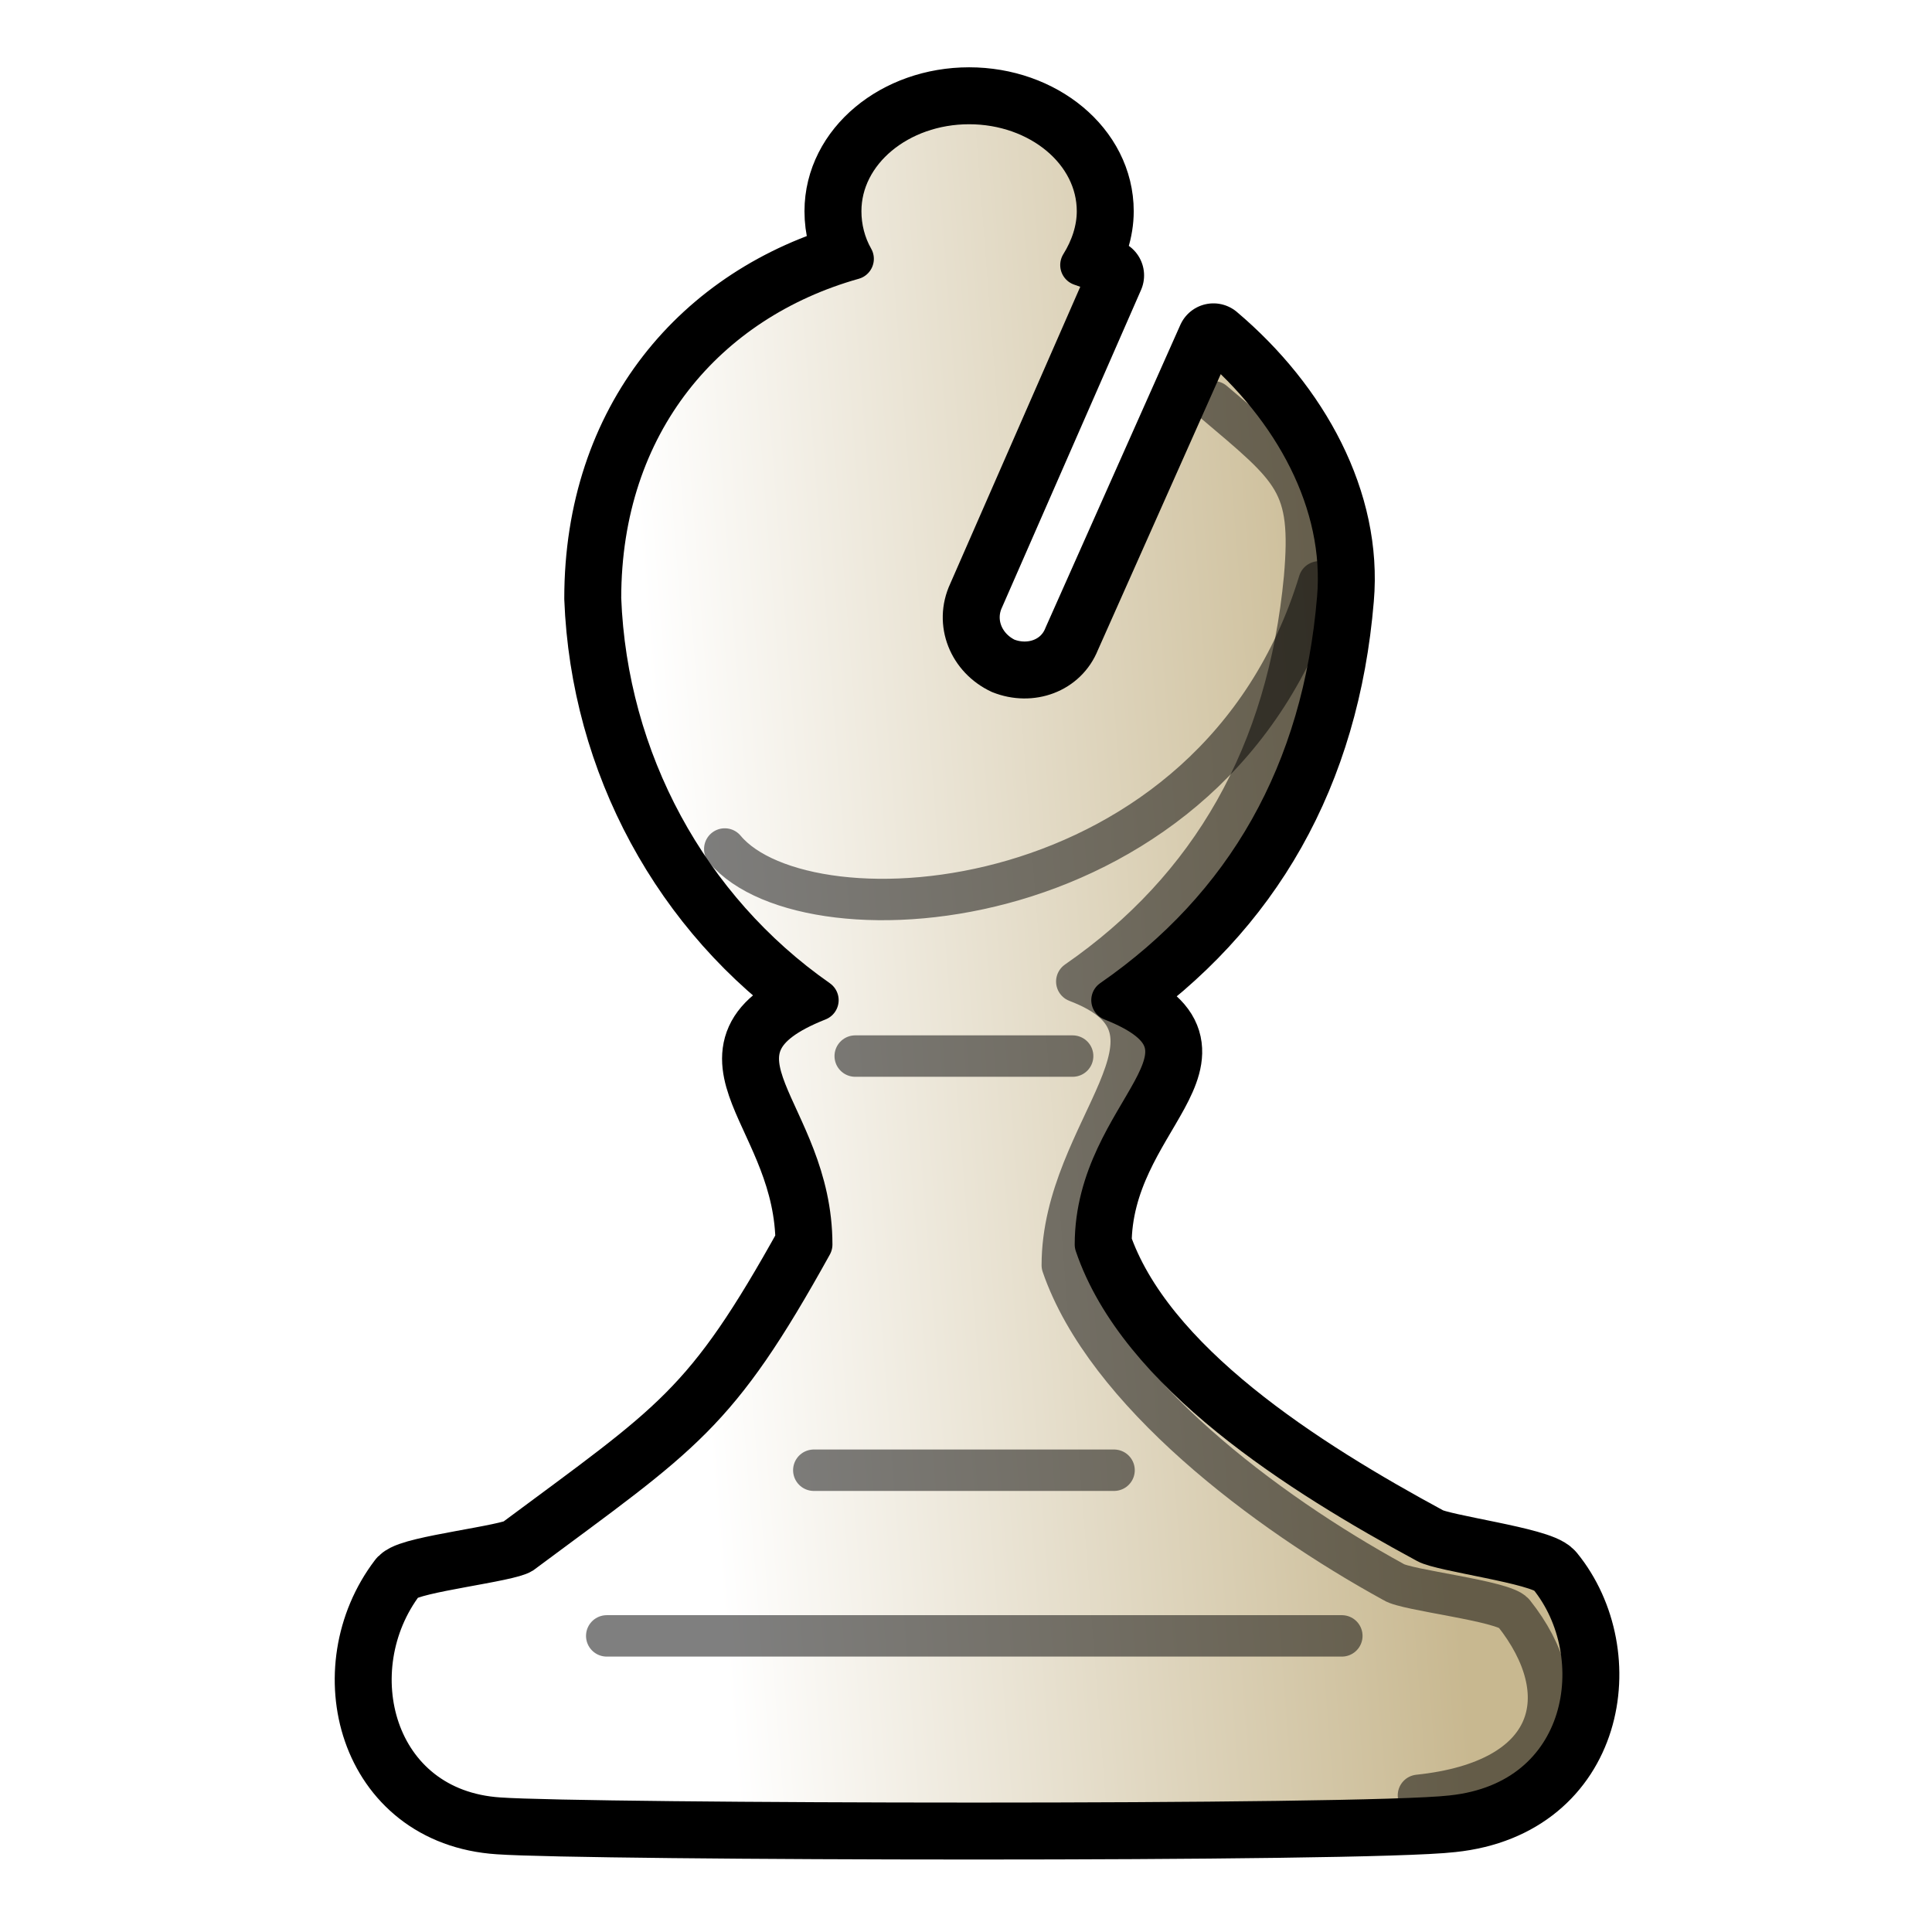
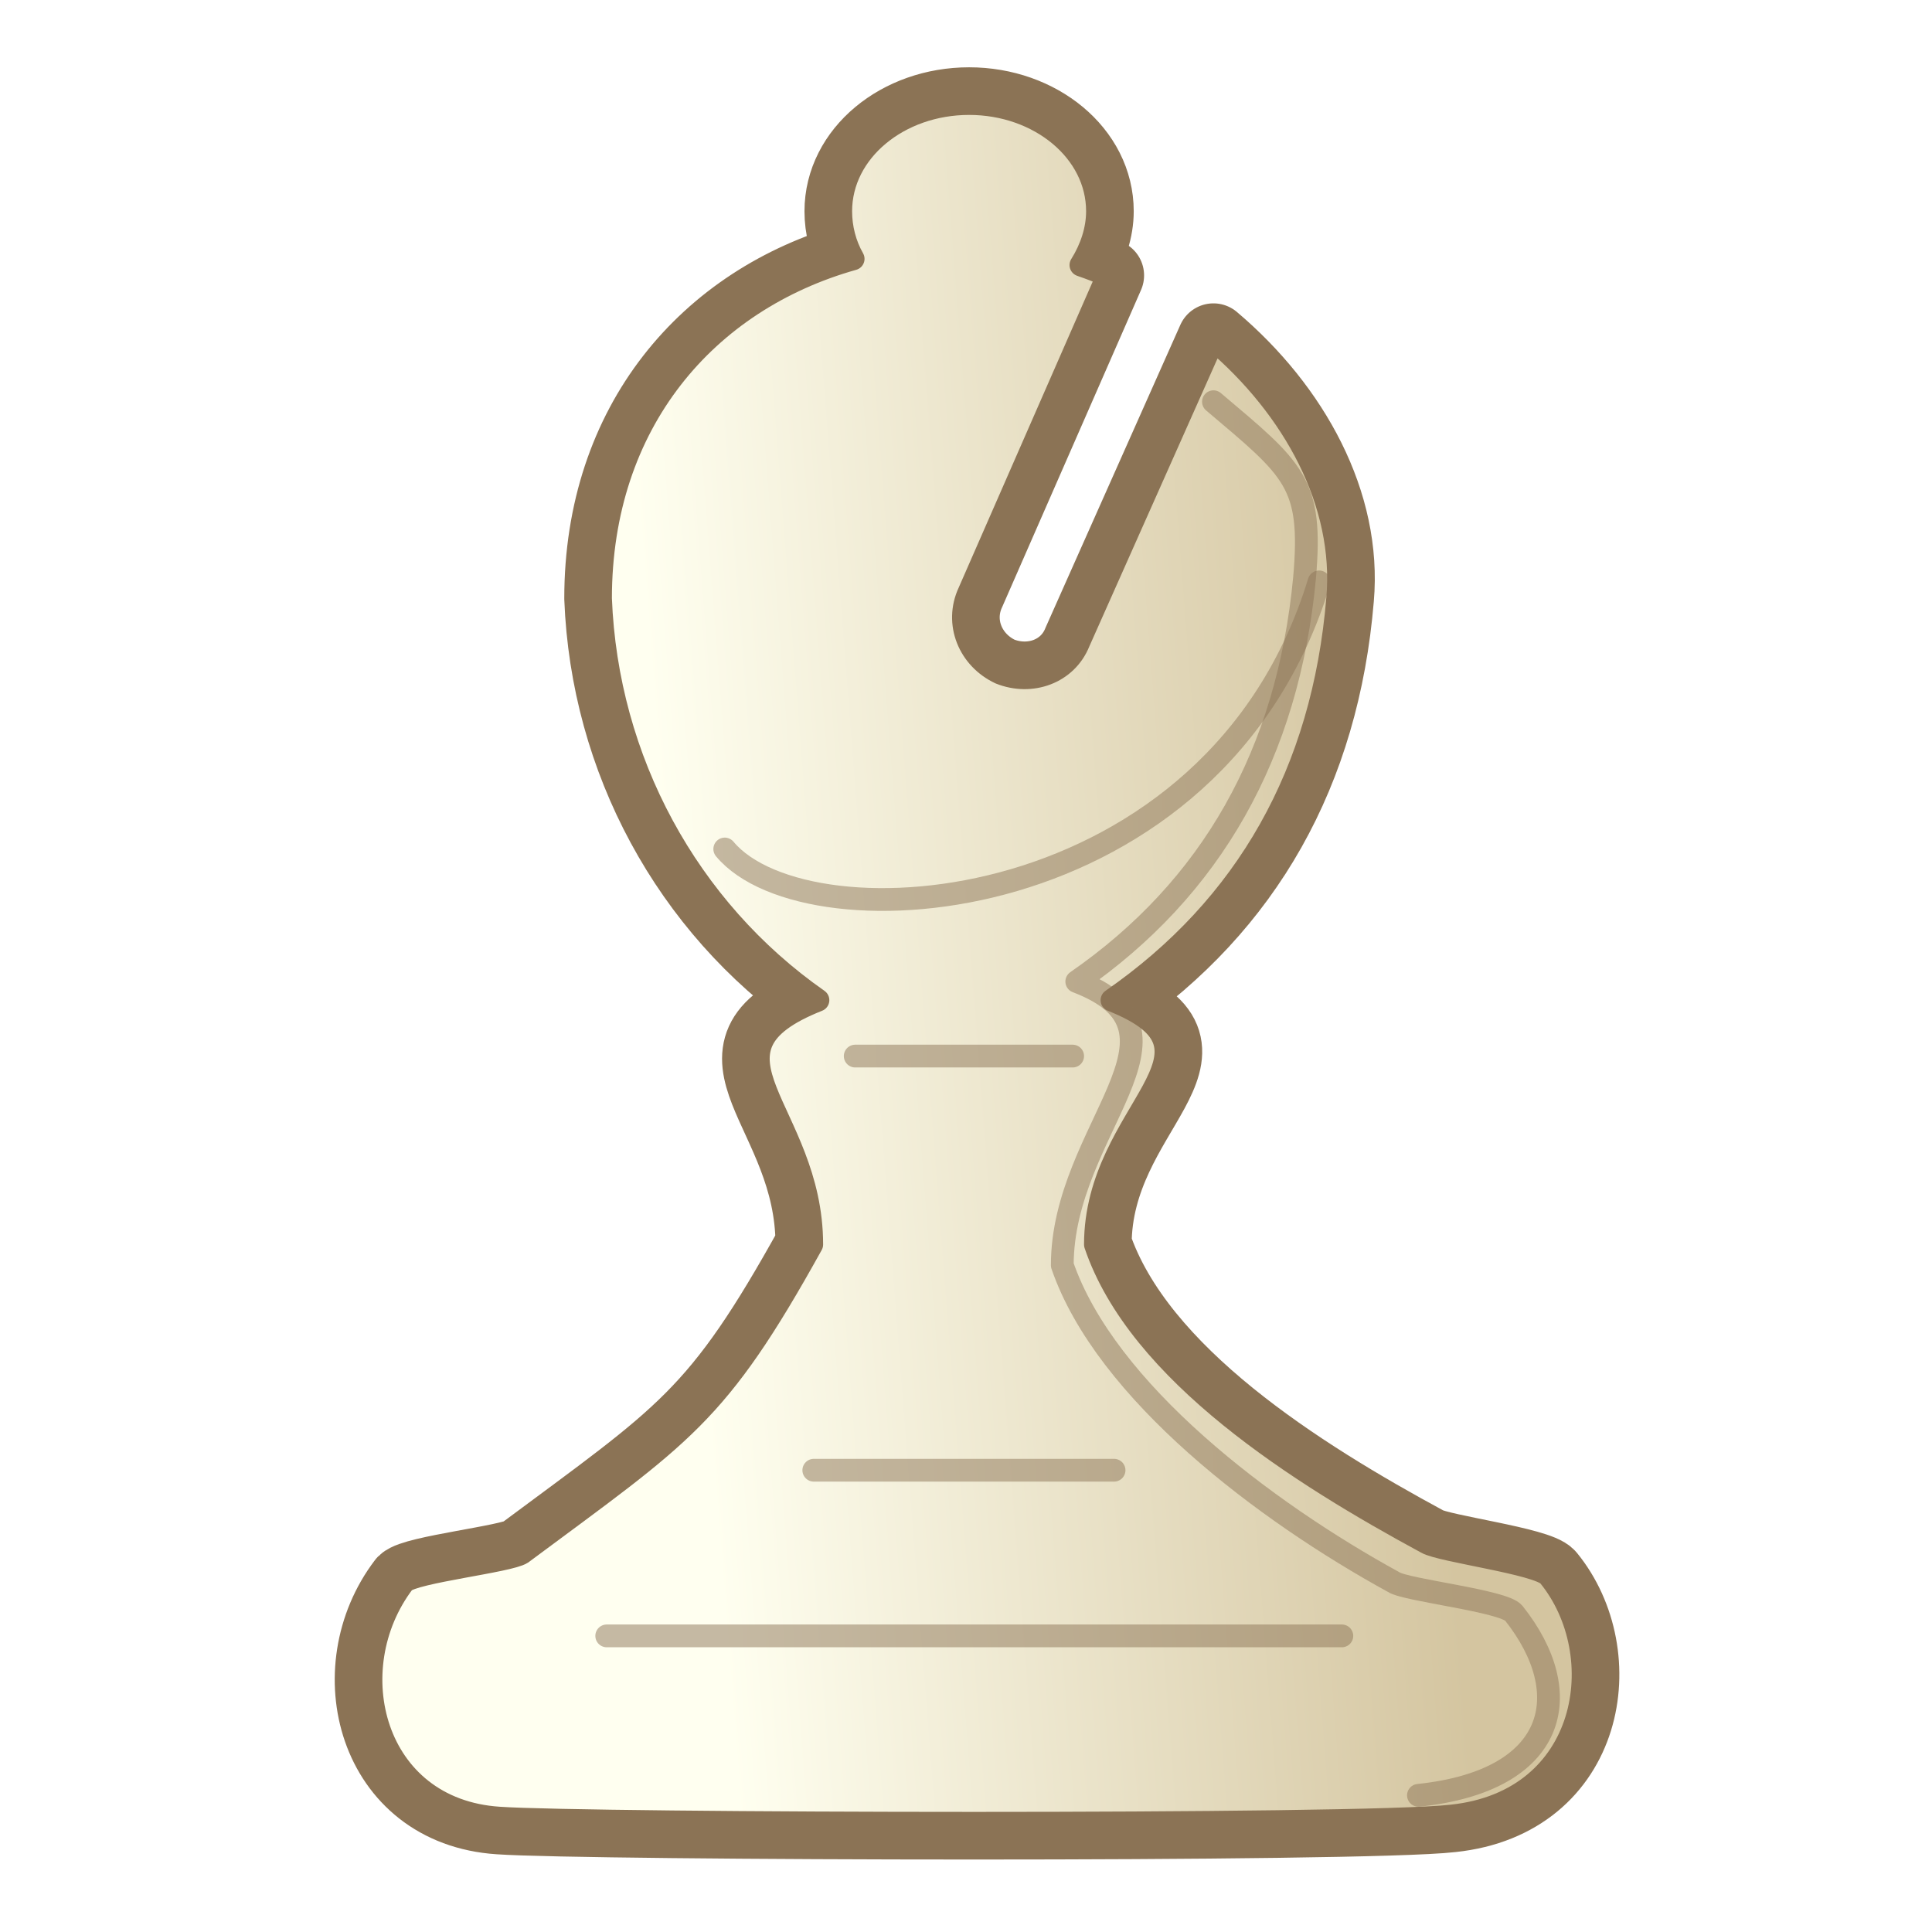
<svg xmlns="http://www.w3.org/2000/svg" xmlns:xlink="http://www.w3.org/1999/xlink" id="bishop" viewBox="0 0 933 933">
-   <style id="style-base">.base{fill-opacity:1;fill-rule:evenodd;stroke-miterlimit:4;stroke-dasharray:none;stroke-linecap:round;stroke-linejoin:round;stroke-opacity:1}.stroke-medium{stroke-width:20}.stroke-color{stroke:#000}</style>
+   <style id="style-base">.base{fill-opacity:1;fill-rule:evenodd;stroke-miterlimit:4;stroke-dasharray:none;stroke-linecap:round;stroke-linejoin:round;stroke-opacity:1}.stroke-medium{stroke-width:11}.stroke-color{stroke:#8B7355}</style>
  <defs id="defs1927">
    <linearGradient xlink:href="#fillGradient" id="main-gradient" x1="683" x2="739.5" y1="74" y2="69" gradientTransform="matrix(6.26023 0 0 7.12396 -3967 -262)" gradientUnits="userSpaceOnUse" />
    <linearGradient id="fillGradient">
-       <stop id="stop0" offset="0" stop-color="#ffffff" stop-opacity="1" />
-       <stop id="stop1" offset="1" stop-color="#c8b890" stop-opacity="1" />
+       <stop id="stop0" offset="0" stop-color="#fffff0" stop-opacity="1" />
+       <stop id="stop1" offset="1" stop-color="#d4c5a0" stop-opacity="1" />
    </linearGradient>
  </defs>
  <path id="boundary" fill="none" stroke-width="35" d="M468 50c-34 0-62 23-62 52 0 8 2 16 6 23-71 20-122 79-122 164 3 78 42 150 105 194-63 25-3 53-3 118-46 83-62 91-140 149-6 4-52 9-57 14-32 42-15 110 46 114 42 3 417 4 460-1 67-7 78-78 47-116-5-6-52-12-59-16-61-33-139-82-160-144 0-65 71-93 8-118 65-45 102-110 109-194 4-46-21-92-60-125l-65 146c-6 15-23 21-38 15-15-7-22-24-15-39l67-153a197 197 0 0 0-13-5c5-8 8-17 8-26 0-29-28-52-62-52" class="base stroke-color" />
  <path id="main" fill="url(#main-gradient)" d="M468 50c-34 0-62 23-62 52 0 8 2 16 6 23-71 20-122 79-122 164 3 78 42 150 105 194-63 25-3 53-3 118-46 83-62 91-140 149-6 4-52 9-57 14-32 42-15 110 46 114 42 3 417 4 460-1 67-7 78-78 47-116-5-6-52-12-59-16-61-33-139-82-160-144 0-65 71-93 8-118 65-45 102-110 109-194 4-46-21-92-60-125l-65 146c-6 15-23 21-38 15-15-7-22-24-15-39l67-153a197 197 0 0 0-13-5c5-8 8-17 8-26 0-29-28-52-62-52" class="base stroke-color stroke-medium" />
  <path id="deco-lines" fill="none" d="M413 510h105zm-20 200h145zm-100 80h355z" class="base stroke-color stroke-medium" opacity=".5" />
  <path id="deco-top" fill="none" d="M350 410c40 48 237 35 287-129" class="base stroke-color stroke-medium" opacity=".5" />
  <path id="deco-side" fill="none" d="M685 867c67-7 77-49 46-88-5-6-52-11-58-15-62-34-139-92-160-153 0-66 70-113 7-137 65-45 102-110 110-195 4-46-5-52-44-85" class="base stroke-color stroke-medium" opacity=".5" />
</svg>
